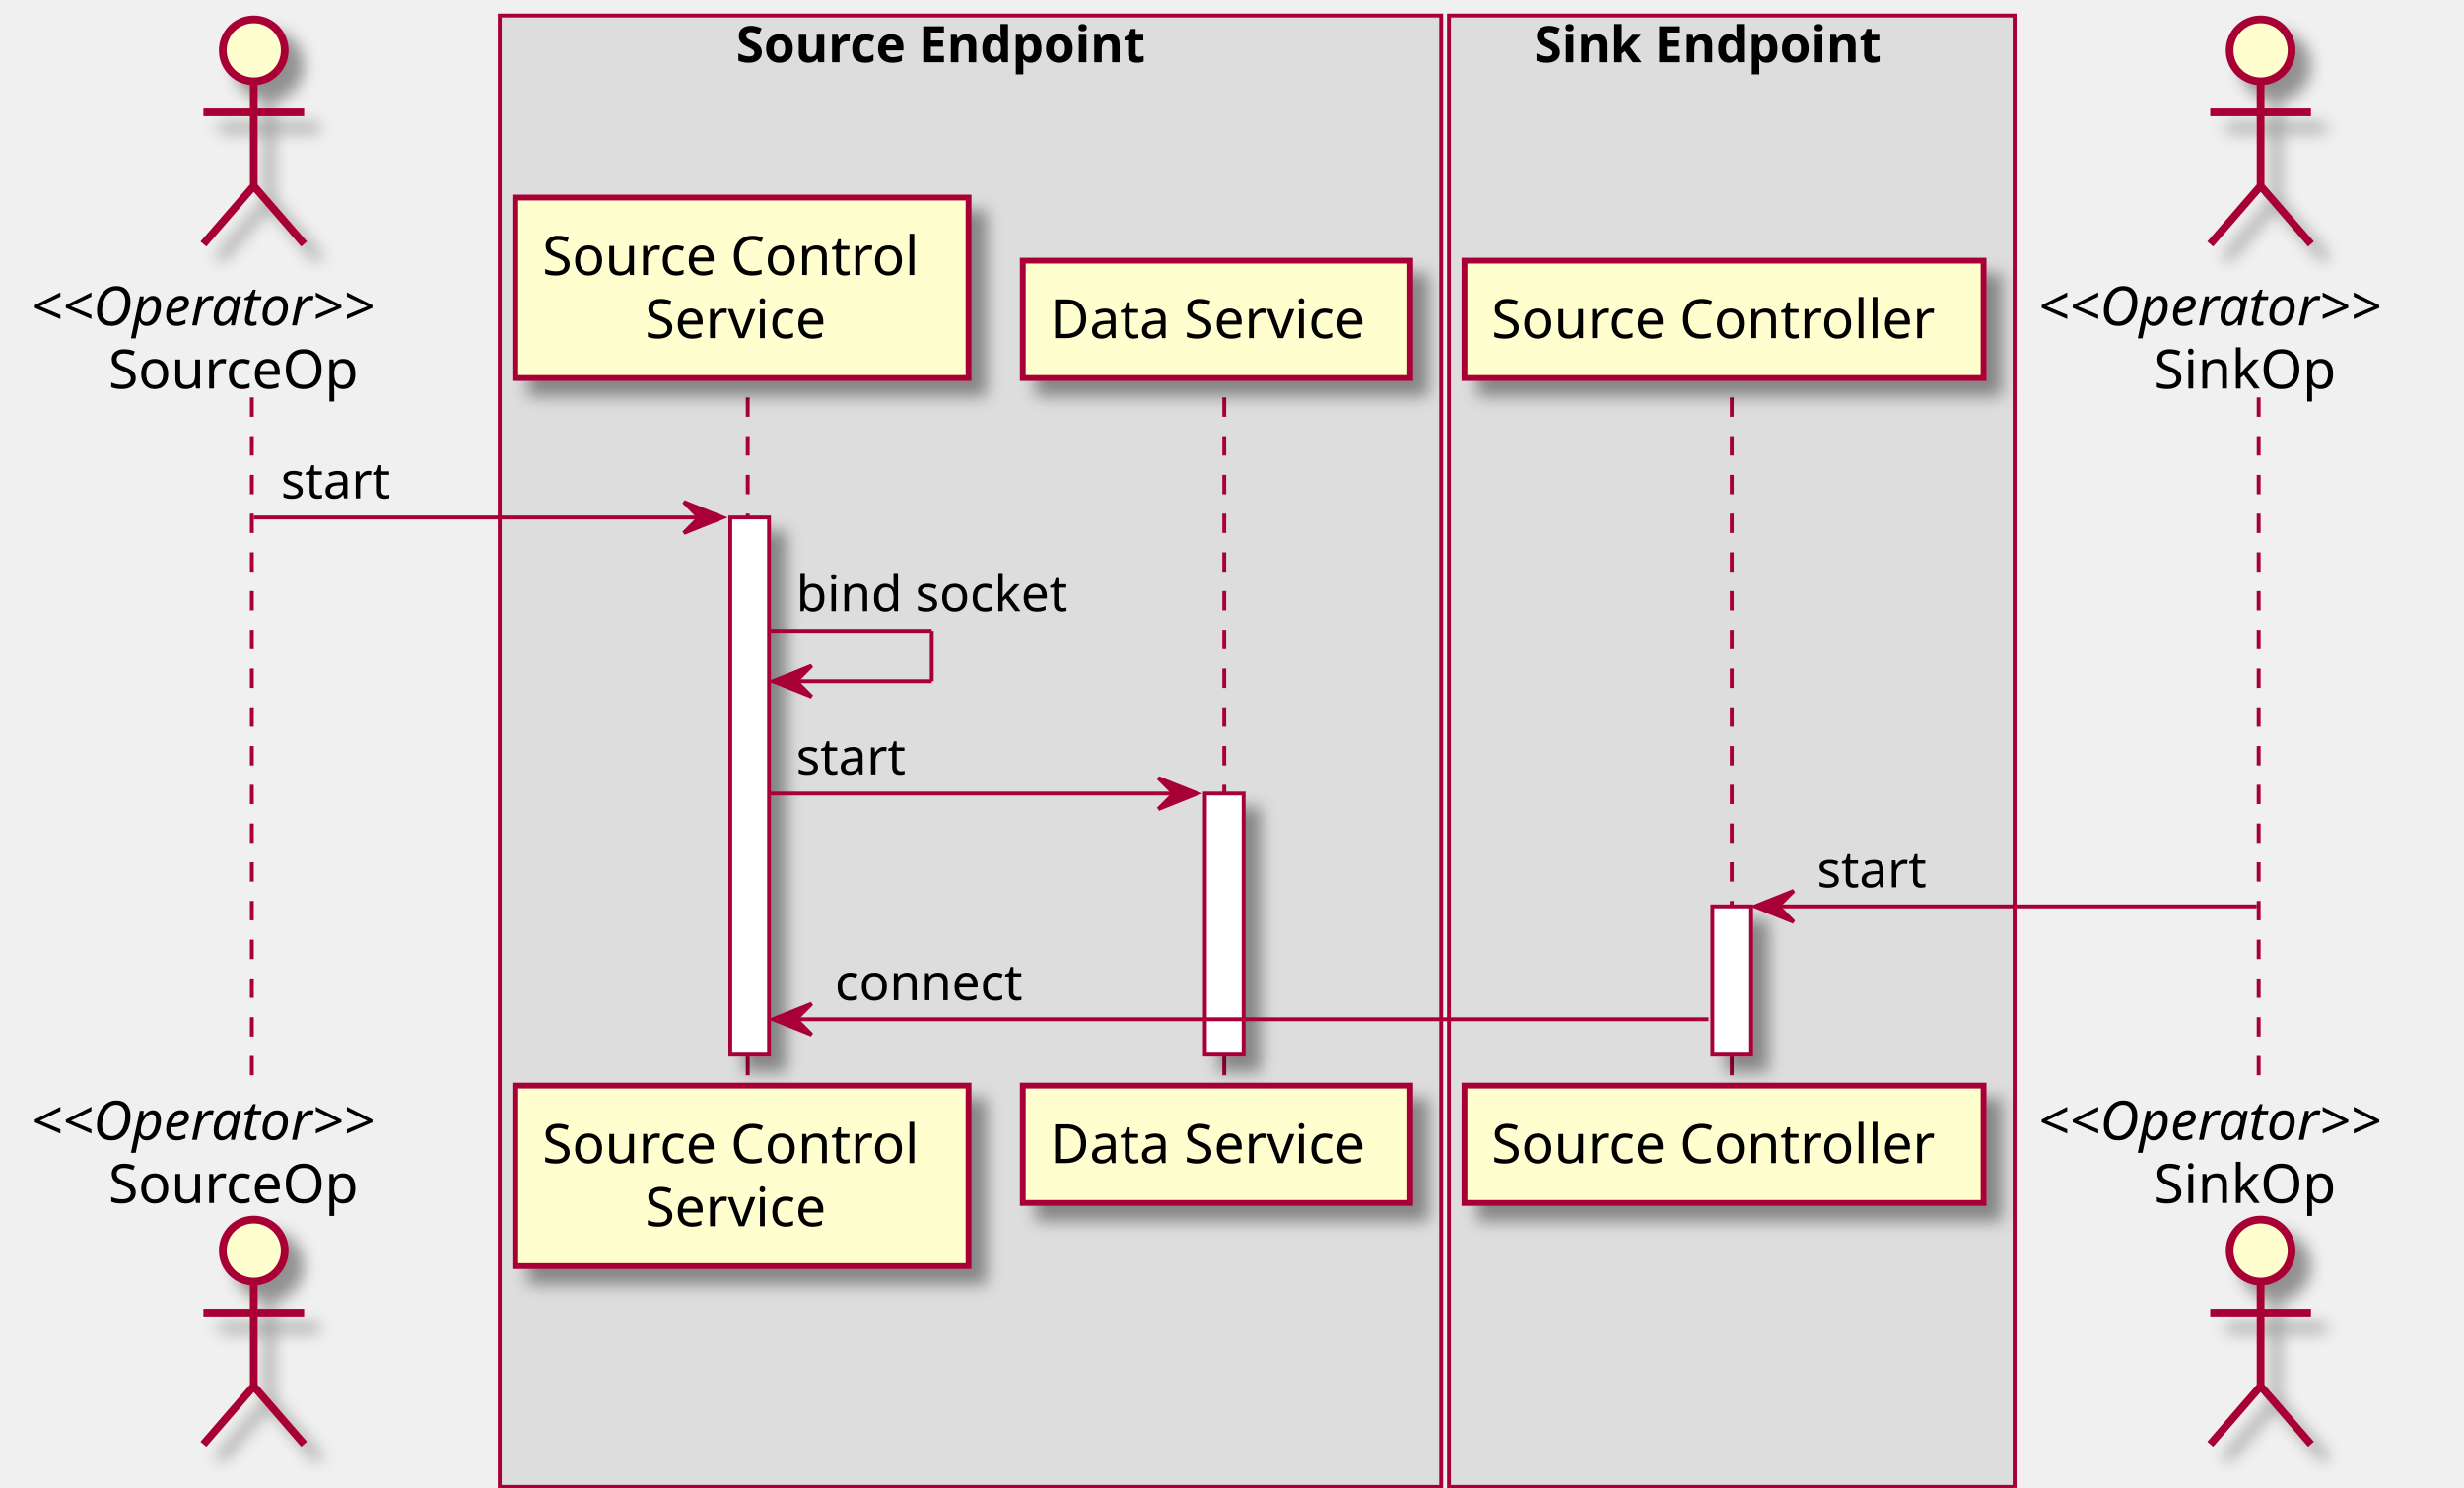
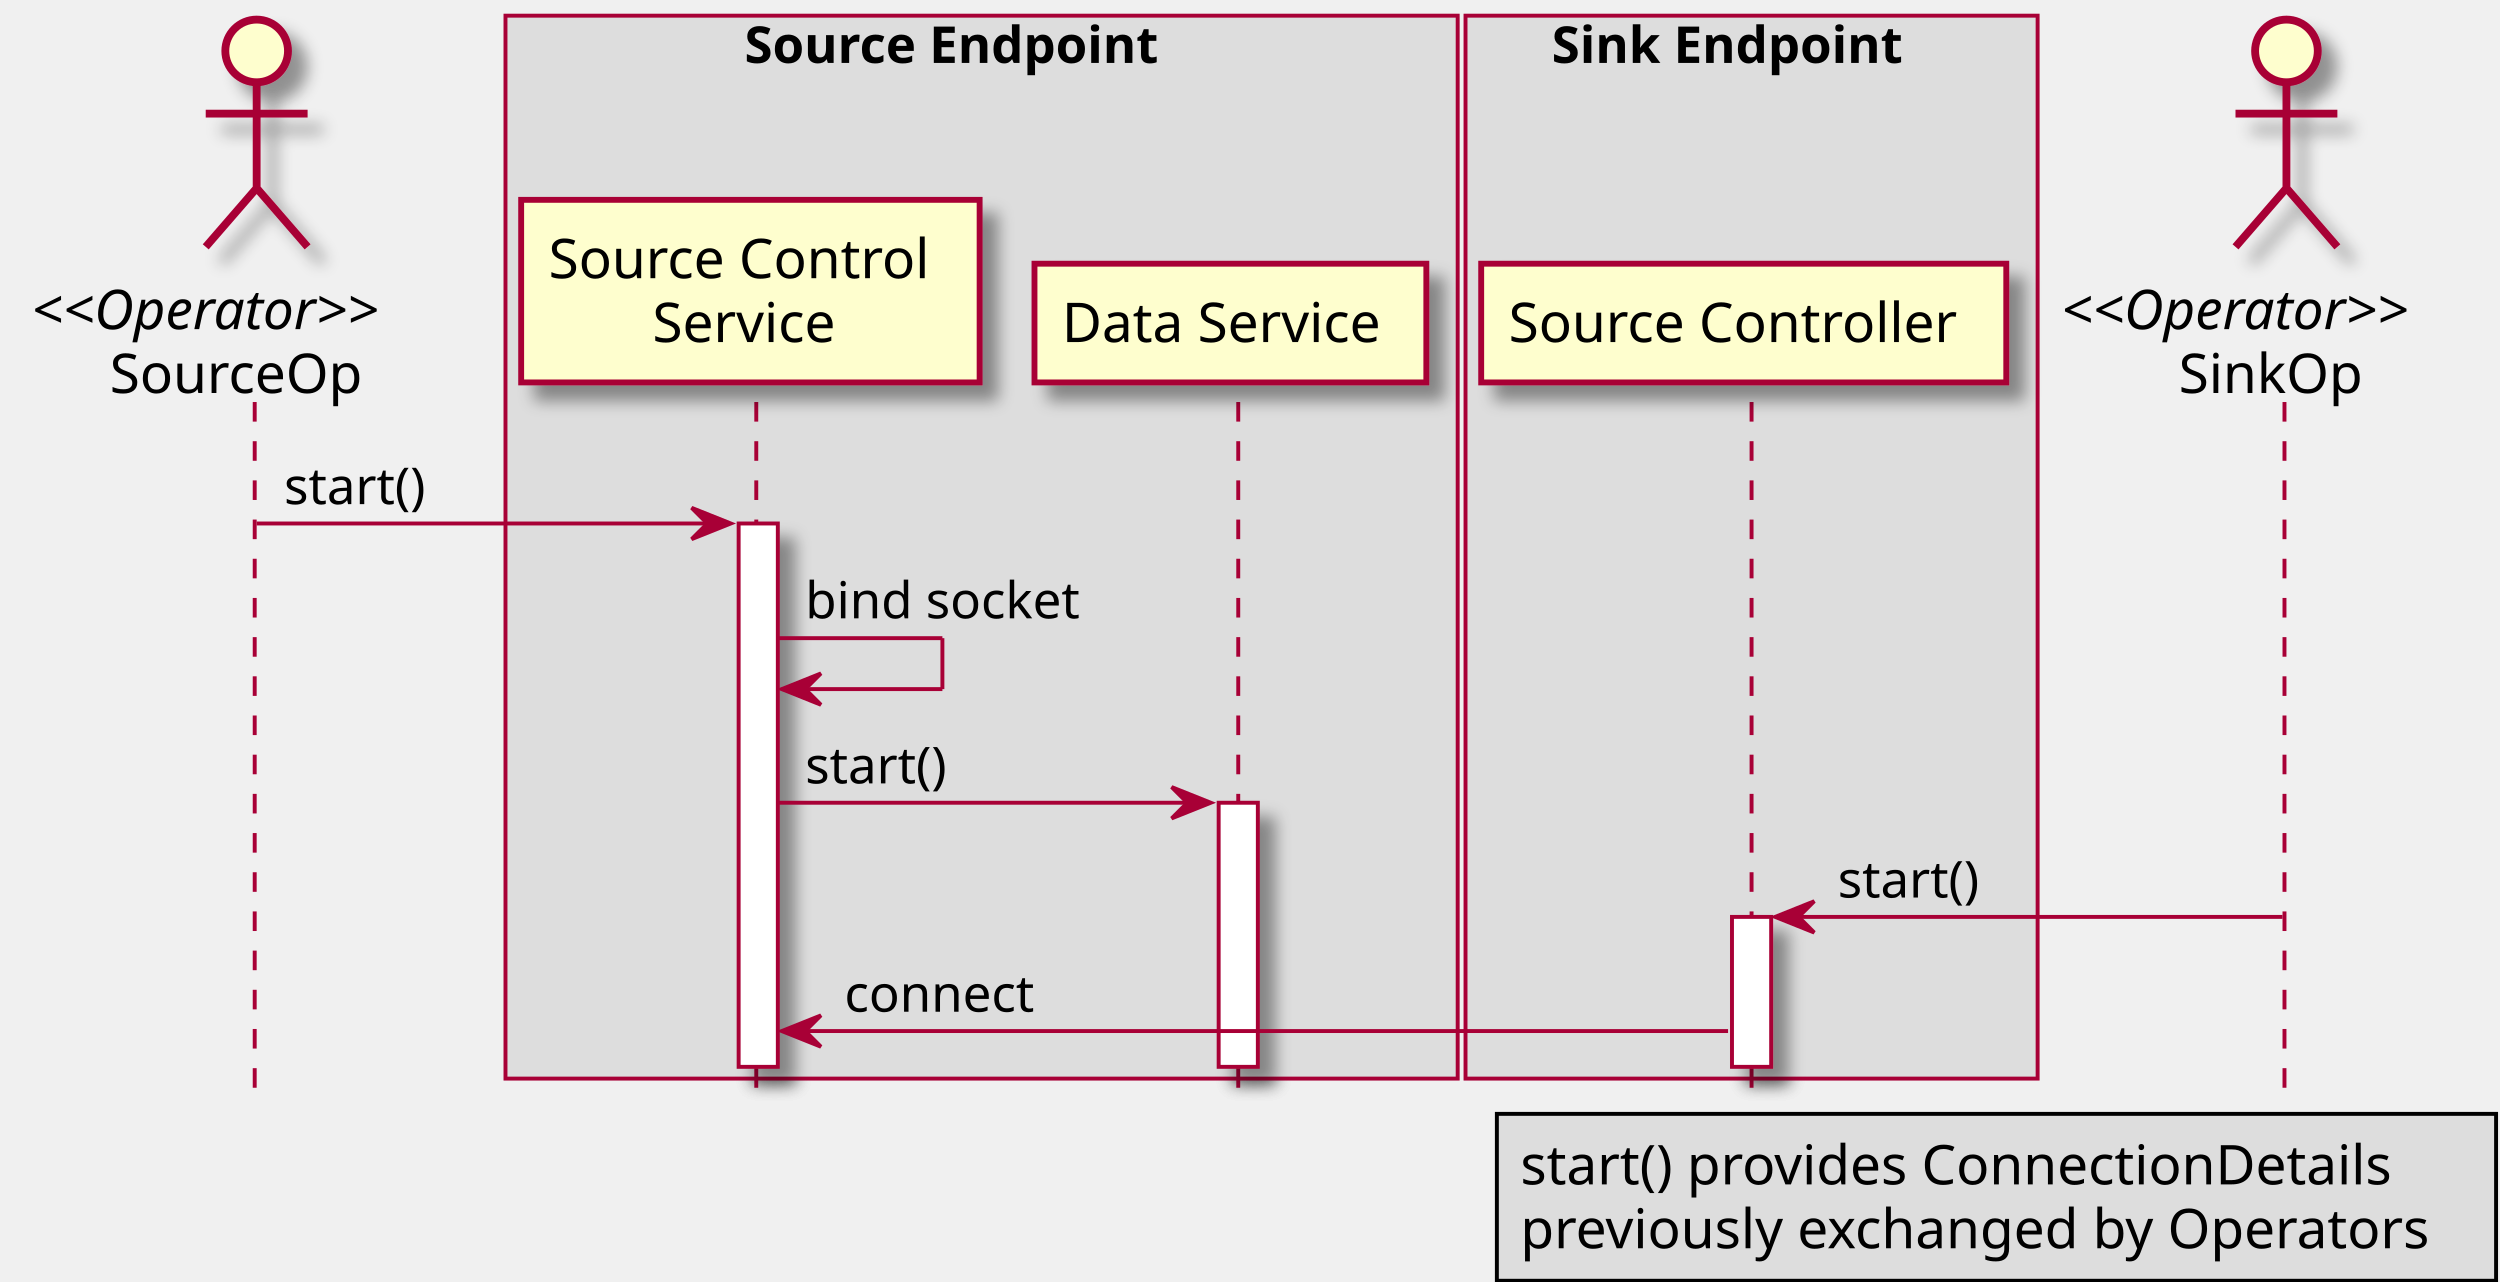
- <svg xmlns="http://www.w3.org/2000/svg" height="384pt" style="width:636px;height:384px;" version="1.1" viewBox="0 0 636 384" width="636pt">
+ <svg xmlns="http://www.w3.org/2000/svg" height="327pt" style="width:638px;height:327px;" version="1.1" viewBox="0 0 638 327" width="638pt">
  <defs>
    <filter height="300%" id="f1" width="300%" x="-1" y="-1">
      <feGaussianBlur result="blurOut" stdDeviation="2.0" />
      <feColorMatrix in="blurOut" result="blurOut2" type="matrix" values="0 0 0 0 0 0 0 0 0 0 0 0 0 0 0 0 0 0 .4 0" />
      <feOffset dx="4.0" dy="4.0" in="blurOut2" result="blurOut3" />
      <feBlend in="SourceGraphic" in2="blurOut3" mode="normal" />
    </filter>
  </defs>
  <g>
    <rect fill="#FFFFFF" filter="url(#f1)" height="138.664" style="stroke: #A80036; stroke-width: 1.0;" width="10" x="188.5" y="133.594" />
    <rect fill="#FFFFFF" filter="url(#f1)" height="67.398" style="stroke: #A80036; stroke-width: 1.0;" width="10" x="311" y="204.859" />
    <rect fill="#FFFFFF" filter="url(#f1)" height="38.266" style="stroke: #A80036; stroke-width: 1.0;" width="10" x="442" y="233.992" />
-     <rect fill="#DDDDDD" height="379.852" style="stroke: #A80036; stroke-width: 1.0;" width="243" x="129" y="4" />
+     <rect fill="#DDDDDD" height="271.258" style="stroke: #A80036; stroke-width: 1.0;" width="243" x="129" y="4" />
    <text fill="#000000" font-family="sans-serif" font-size="13" font-weight="bold" lengthAdjust="spacingAndGlyphs" textLength="121" x="190" y="16.067">Source Endpoint</text>
-     <rect fill="#DDDDDD" height="379.852" style="stroke: #A80036; stroke-width: 1.0;" width="146" x="374" y="4" />
+     <rect fill="#DDDDDD" height="271.258" style="stroke: #A80036; stroke-width: 1.0;" width="146" x="374" y="4" />
    <text fill="#000000" font-family="sans-serif" font-size="13" font-weight="bold" lengthAdjust="spacingAndGlyphs" textLength="102" x="396" y="16.067">Sink Endpoint</text>
    <line style="stroke: #A80036; stroke-width: 1.0; stroke-dasharray: 5.0,5.0;" x1="65" x2="65" y1="102.594" y2="281.258" />
    <line style="stroke: #A80036; stroke-width: 1.0; stroke-dasharray: 5.0,5.0;" x1="193" x2="193" y1="102.594" y2="281.258" />
    <line style="stroke: #A80036; stroke-width: 1.0; stroke-dasharray: 5.0,5.0;" x1="316" x2="316" y1="102.594" y2="281.258" />
    <line style="stroke: #A80036; stroke-width: 1.0; stroke-dasharray: 5.0,5.0;" x1="447" x2="447" y1="102.594" y2="281.258" />
    <line style="stroke: #A80036; stroke-width: 1.0; stroke-dasharray: 5.0,5.0;" x1="583" x2="583" y1="102.594" y2="281.258" />
    <text fill="#000000" font-family="sans-serif" font-size="14" font-style="italic" lengthAdjust="spacingAndGlyphs" textLength="109" x="8" y="84">&lt;&lt;Operator&gt;&gt;</text>
    <text fill="#000000" font-family="sans-serif" font-size="14" lengthAdjust="spacingAndGlyphs" textLength="69" x="28" y="100.297">SourceOp</text>
    <ellipse cx="65.5" cy="13" fill="#FEFECE" filter="url(#f1)" rx="8" ry="8" style="stroke: #A80036; stroke-width: 2.0;" />
    <path d="M65.5,21 L65.5,48 M52.5,29 L78.5,29 M65.5,48 L52.5,63 M65.5,48 L78.5,63 " fill="#FEFECE" filter="url(#f1)" style="stroke: #A80036; stroke-width: 2.0;" />
-     <text fill="#000000" font-family="sans-serif" font-size="14" font-style="italic" lengthAdjust="spacingAndGlyphs" textLength="109" x="8" y="294.258">&lt;&lt;Operator&gt;&gt;</text>
-     <text fill="#000000" font-family="sans-serif" font-size="14" lengthAdjust="spacingAndGlyphs" textLength="69" x="28" y="310.555">SourceOp</text>
-     <ellipse cx="65.5" cy="322.852" fill="#FEFECE" filter="url(#f1)" rx="8" ry="8" style="stroke: #A80036; stroke-width: 2.0;" />
-     <path d="M65.5,330.852 L65.5,357.852 M52.5,338.852 L78.5,338.852 M65.5,357.852 L52.5,372.852 M65.5,357.852 L78.5,372.852 " fill="#FEFECE" filter="url(#f1)" style="stroke: #A80036; stroke-width: 2.0;" />
    <rect fill="#FEFECE" filter="url(#f1)" height="46.594" style="stroke: #A80036; stroke-width: 1.5;" width="117" x="133" y="51" />
    <text fill="#000000" font-family="sans-serif" font-size="14" lengthAdjust="spacingAndGlyphs" textLength="103" x="140" y="70.995">Source Control</text>
    <text fill="#000000" font-family="sans-serif" font-size="14" lengthAdjust="spacingAndGlyphs" textLength="50" x="166.5" y="87.292">Service</text>
-     <rect fill="#FEFECE" filter="url(#f1)" height="46.594" style="stroke: #A80036; stroke-width: 1.5;" width="117" x="133" y="280.258" />
-     <text fill="#000000" font-family="sans-serif" font-size="14" lengthAdjust="spacingAndGlyphs" textLength="103" x="140" y="300.253">Source Control</text>
-     <text fill="#000000" font-family="sans-serif" font-size="14" lengthAdjust="spacingAndGlyphs" textLength="50" x="166.5" y="316.55">Service</text>
    <rect fill="#FEFECE" filter="url(#f1)" height="30.297" style="stroke: #A80036; stroke-width: 1.5;" width="100" x="264" y="67.297" />
    <text fill="#000000" font-family="sans-serif" font-size="14" lengthAdjust="spacingAndGlyphs" textLength="86" x="271" y="87.292">Data Service</text>
-     <rect fill="#FEFECE" filter="url(#f1)" height="30.297" style="stroke: #A80036; stroke-width: 1.5;" width="100" x="264" y="280.258" />
-     <text fill="#000000" font-family="sans-serif" font-size="14" lengthAdjust="spacingAndGlyphs" textLength="86" x="271" y="300.253">Data Service</text>
    <rect fill="#FEFECE" filter="url(#f1)" height="30.297" style="stroke: #A80036; stroke-width: 1.5;" width="134" x="378" y="67.297" />
    <text fill="#000000" font-family="sans-serif" font-size="14" lengthAdjust="spacingAndGlyphs" textLength="120" x="385" y="87.292">Source Controller</text>
-     <rect fill="#FEFECE" filter="url(#f1)" height="30.297" style="stroke: #A80036; stroke-width: 1.5;" width="134" x="378" y="280.258" />
-     <text fill="#000000" font-family="sans-serif" font-size="14" lengthAdjust="spacingAndGlyphs" textLength="120" x="385" y="300.253">Source Controller</text>
    <text fill="#000000" font-family="sans-serif" font-size="14" font-style="italic" lengthAdjust="spacingAndGlyphs" textLength="109" x="526" y="84">&lt;&lt;Operator&gt;&gt;</text>
    <text fill="#000000" font-family="sans-serif" font-size="14" lengthAdjust="spacingAndGlyphs" textLength="49" x="556" y="100.297">SinkOp</text>
    <ellipse cx="583.5" cy="13" fill="#FEFECE" filter="url(#f1)" rx="8" ry="8" style="stroke: #A80036; stroke-width: 2.0;" />
    <path d="M583.5,21 L583.5,48 M570.5,29 L596.5,29 M583.5,48 L570.5,63 M583.5,48 L596.5,63 " fill="#FEFECE" filter="url(#f1)" style="stroke: #A80036; stroke-width: 2.0;" />
-     <text fill="#000000" font-family="sans-serif" font-size="14" font-style="italic" lengthAdjust="spacingAndGlyphs" textLength="109" x="526" y="294.258">&lt;&lt;Operator&gt;&gt;</text>
-     <text fill="#000000" font-family="sans-serif" font-size="14" lengthAdjust="spacingAndGlyphs" textLength="49" x="556" y="310.555">SinkOp</text>
-     <ellipse cx="583.5" cy="322.852" fill="#FEFECE" filter="url(#f1)" rx="8" ry="8" style="stroke: #A80036; stroke-width: 2.0;" />
-     <path d="M583.5,330.852 L583.5,357.852 M570.5,338.852 L596.5,338.852 M583.5,357.852 L570.5,372.852 M583.5,357.852 L596.5,372.852 " fill="#FEFECE" filter="url(#f1)" style="stroke: #A80036; stroke-width: 2.0;" />
    <rect fill="#FFFFFF" filter="url(#f1)" height="138.664" style="stroke: #A80036; stroke-width: 1.0;" width="10" x="188.5" y="133.594" />
    <rect fill="#FFFFFF" filter="url(#f1)" height="67.398" style="stroke: #A80036; stroke-width: 1.0;" width="10" x="311" y="204.859" />
    <rect fill="#FFFFFF" filter="url(#f1)" height="38.266" style="stroke: #A80036; stroke-width: 1.0;" width="10" x="442" y="233.992" />
    <polygon fill="#A80036" points="176.5,129.594,186.5,133.594,176.5,137.594,180.5,133.594" style="stroke: #A80036; stroke-width: 1.0;" />
    <line style="stroke: #A80036; stroke-width: 1.0;" x1="65.5" x2="182.5" y1="133.594" y2="133.594" />
-     <text fill="#000000" font-family="sans-serif" font-size="13" lengthAdjust="spacingAndGlyphs" textLength="30" x="72.5" y="128.661">start</text>
+     <text fill="#000000" font-family="sans-serif" font-size="13" lengthAdjust="spacingAndGlyphs" textLength="40" x="72.5" y="128.661">start()</text>
    <line style="stroke: #A80036; stroke-width: 1.0;" x1="198.5" x2="240.5" y1="162.859" y2="162.859" />
    <line style="stroke: #A80036; stroke-width: 1.0;" x1="240.5" x2="240.5" y1="162.859" y2="175.859" />
    <line style="stroke: #A80036; stroke-width: 1.0;" x1="199.5" x2="240.5" y1="175.859" y2="175.859" />
    <polygon fill="#A80036" points="209.5,171.859,199.5,175.859,209.5,179.859,205.5,175.859" style="stroke: #A80036; stroke-width: 1.0;" />
    <text fill="#000000" font-family="sans-serif" font-size="13" lengthAdjust="spacingAndGlyphs" textLength="73" x="205.5" y="157.793">bind socket</text>
    <polygon fill="#A80036" points="299,200.859,309,204.859,299,208.859,303,204.859" style="stroke: #A80036; stroke-width: 1.0;" />
    <line style="stroke: #A80036; stroke-width: 1.0;" x1="198.5" x2="305" y1="204.859" y2="204.859" />
-     <text fill="#000000" font-family="sans-serif" font-size="13" lengthAdjust="spacingAndGlyphs" textLength="30" x="205.5" y="199.926">start</text>
+     <text fill="#000000" font-family="sans-serif" font-size="13" lengthAdjust="spacingAndGlyphs" textLength="40" x="205.5" y="199.926">start()</text>
    <polygon fill="#A80036" points="463,229.992,453,233.992,463,237.992,459,233.992" style="stroke: #A80036; stroke-width: 1.0;" />
    <line style="stroke: #A80036; stroke-width: 1.0;" x1="457" x2="582.5" y1="233.992" y2="233.992" />
-     <text fill="#000000" font-family="sans-serif" font-size="13" lengthAdjust="spacingAndGlyphs" textLength="30" x="469" y="229.059">start</text>
+     <text fill="#000000" font-family="sans-serif" font-size="13" lengthAdjust="spacingAndGlyphs" textLength="40" x="469" y="229.059">start()</text>
    <polygon fill="#A80036" points="209.5,259.125,199.5,263.125,209.5,267.125,205.5,263.125" style="stroke: #A80036; stroke-width: 1.0;" />
    <line style="stroke: #A80036; stroke-width: 1.0;" x1="203.5" x2="441" y1="263.125" y2="263.125" />
    <text fill="#000000" font-family="sans-serif" font-size="13" lengthAdjust="spacingAndGlyphs" textLength="51" x="215.5" y="258.192">connect</text>
+     <polygon fill="#DDDDDD" points="382,284.258,382,326.852,637,326.852,637,284.258,382,284.258" style="stroke: #000000; stroke-width: 1.0;" />
+     <text fill="#000000" font-family="sans-serif" font-size="14" lengthAdjust="spacingAndGlyphs" textLength="235" x="388" y="302.253">start() provides ConnectionDetails</text>
+     <text fill="#000000" font-family="sans-serif" font-size="14" lengthAdjust="spacingAndGlyphs" textLength="243" x="388" y="318.55">previously exchanged by Operators</text>
  </g>
</svg>
